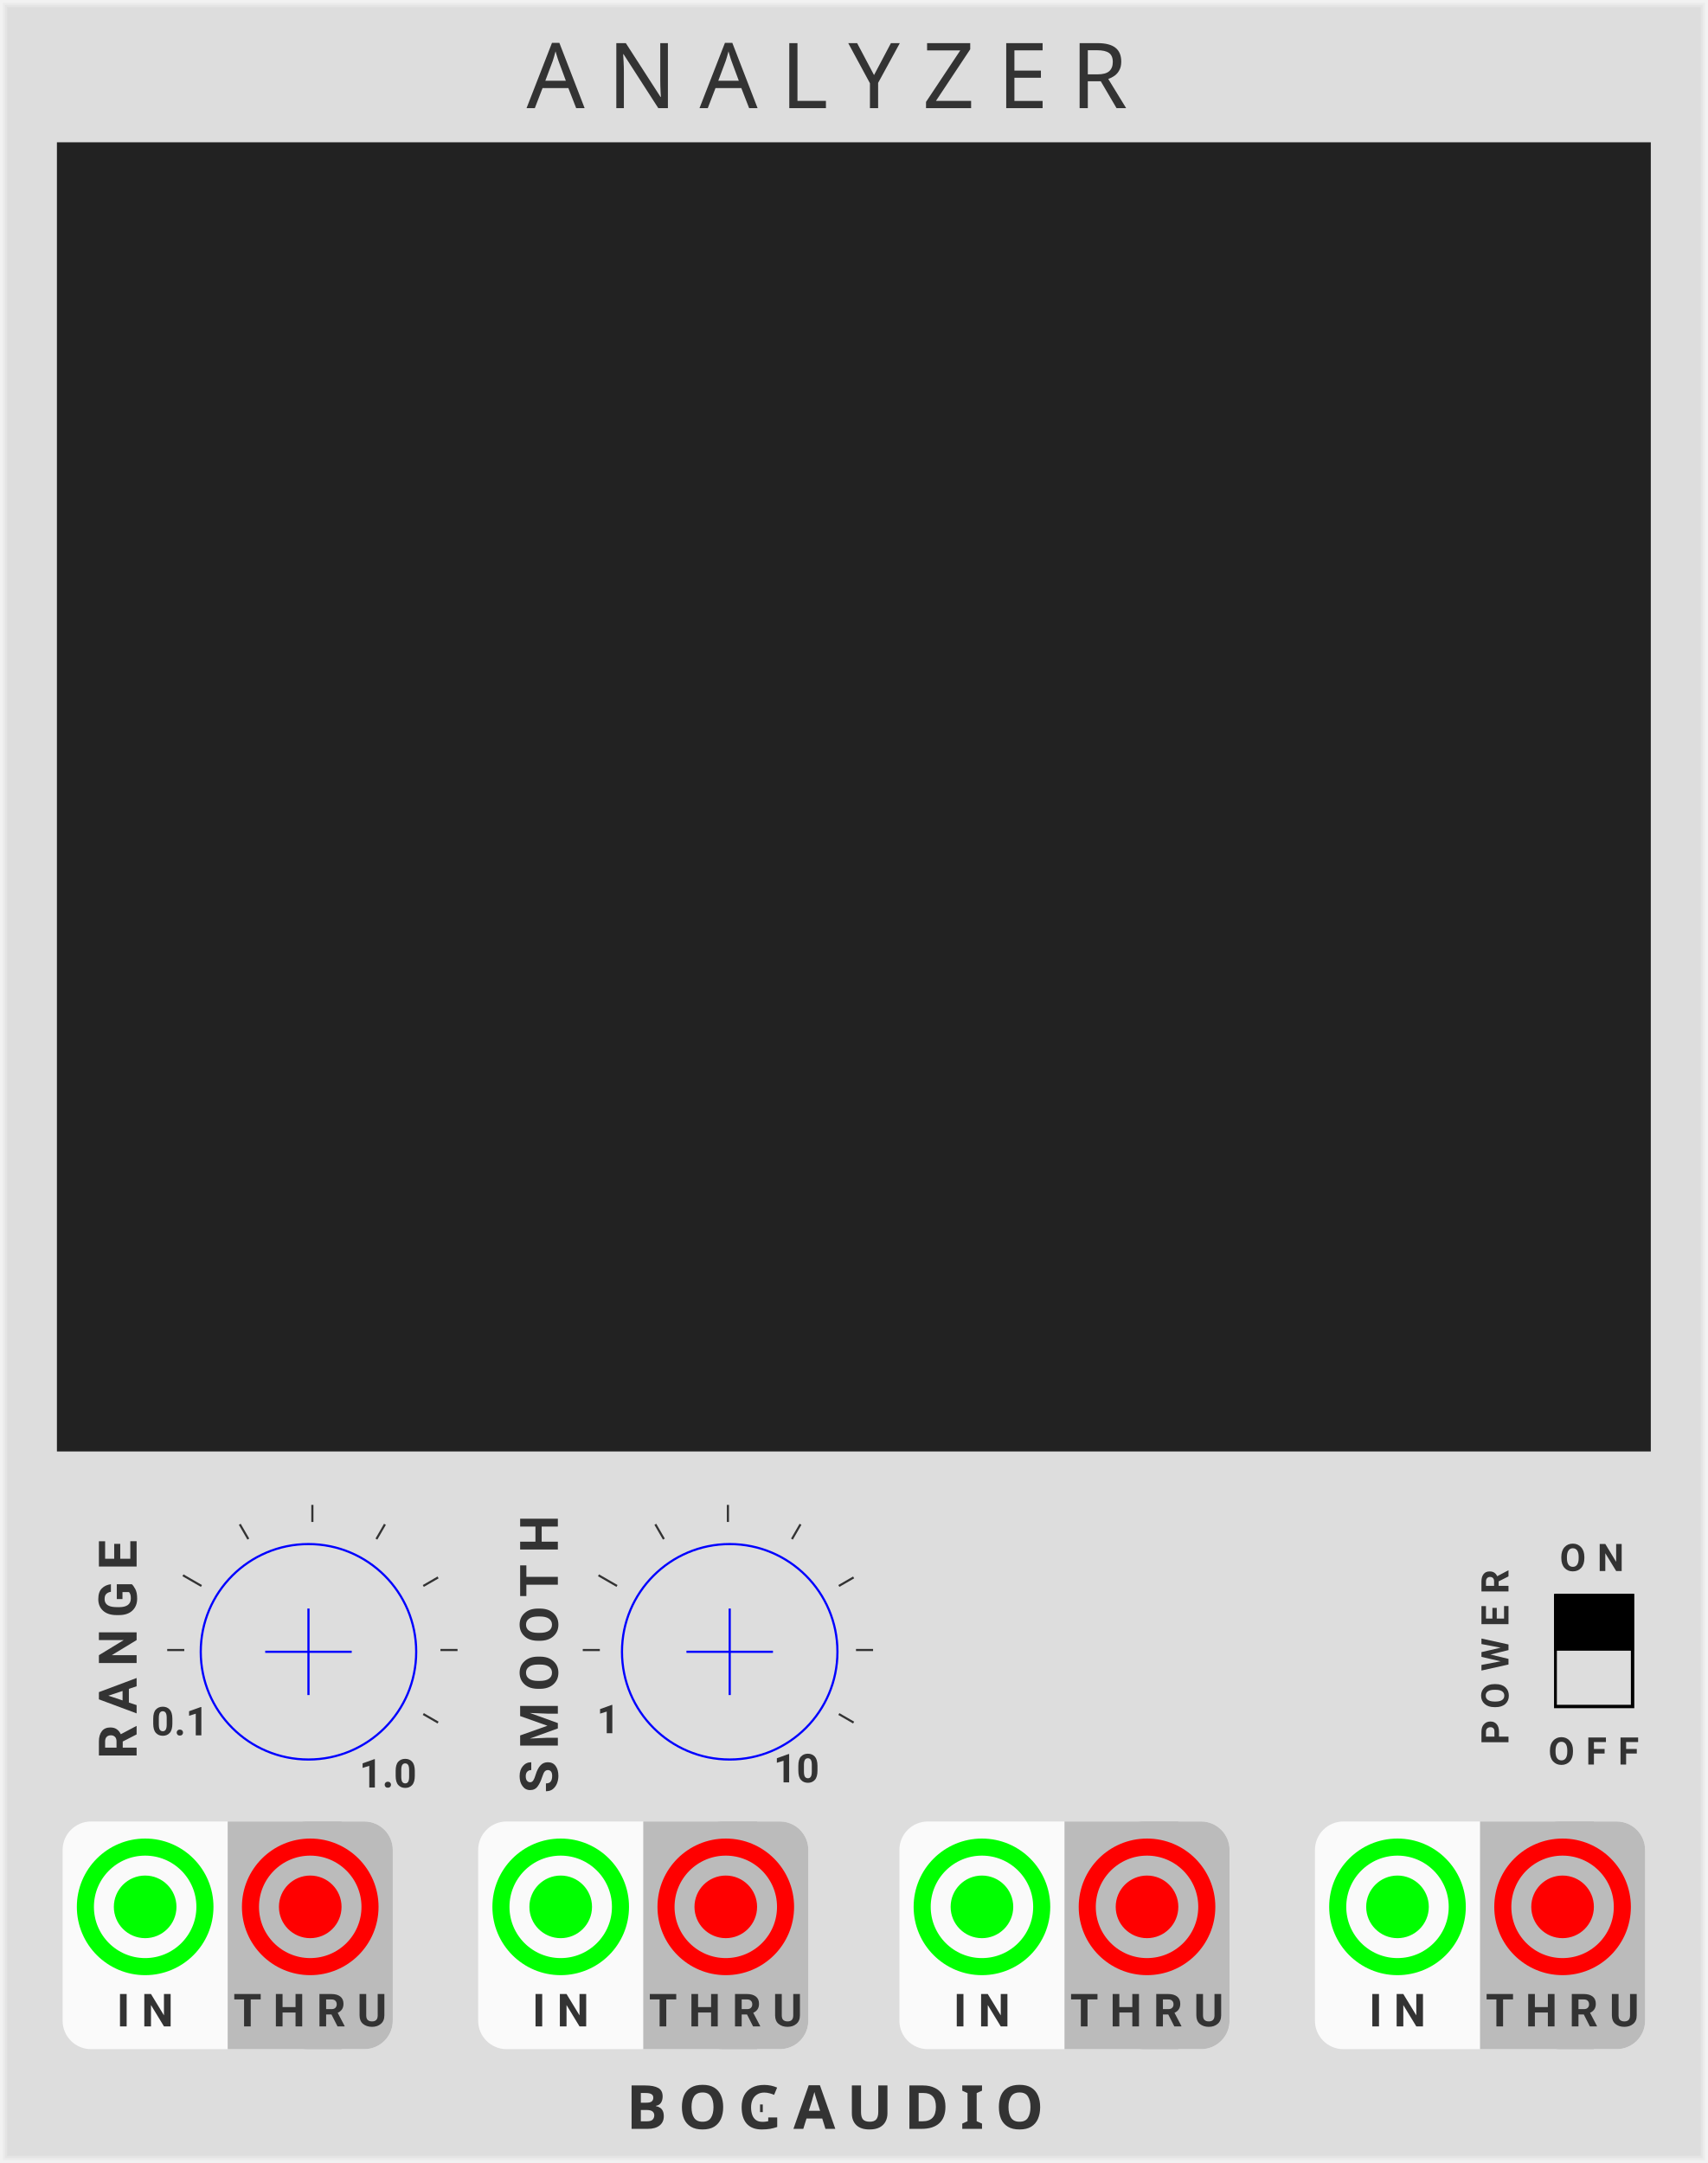
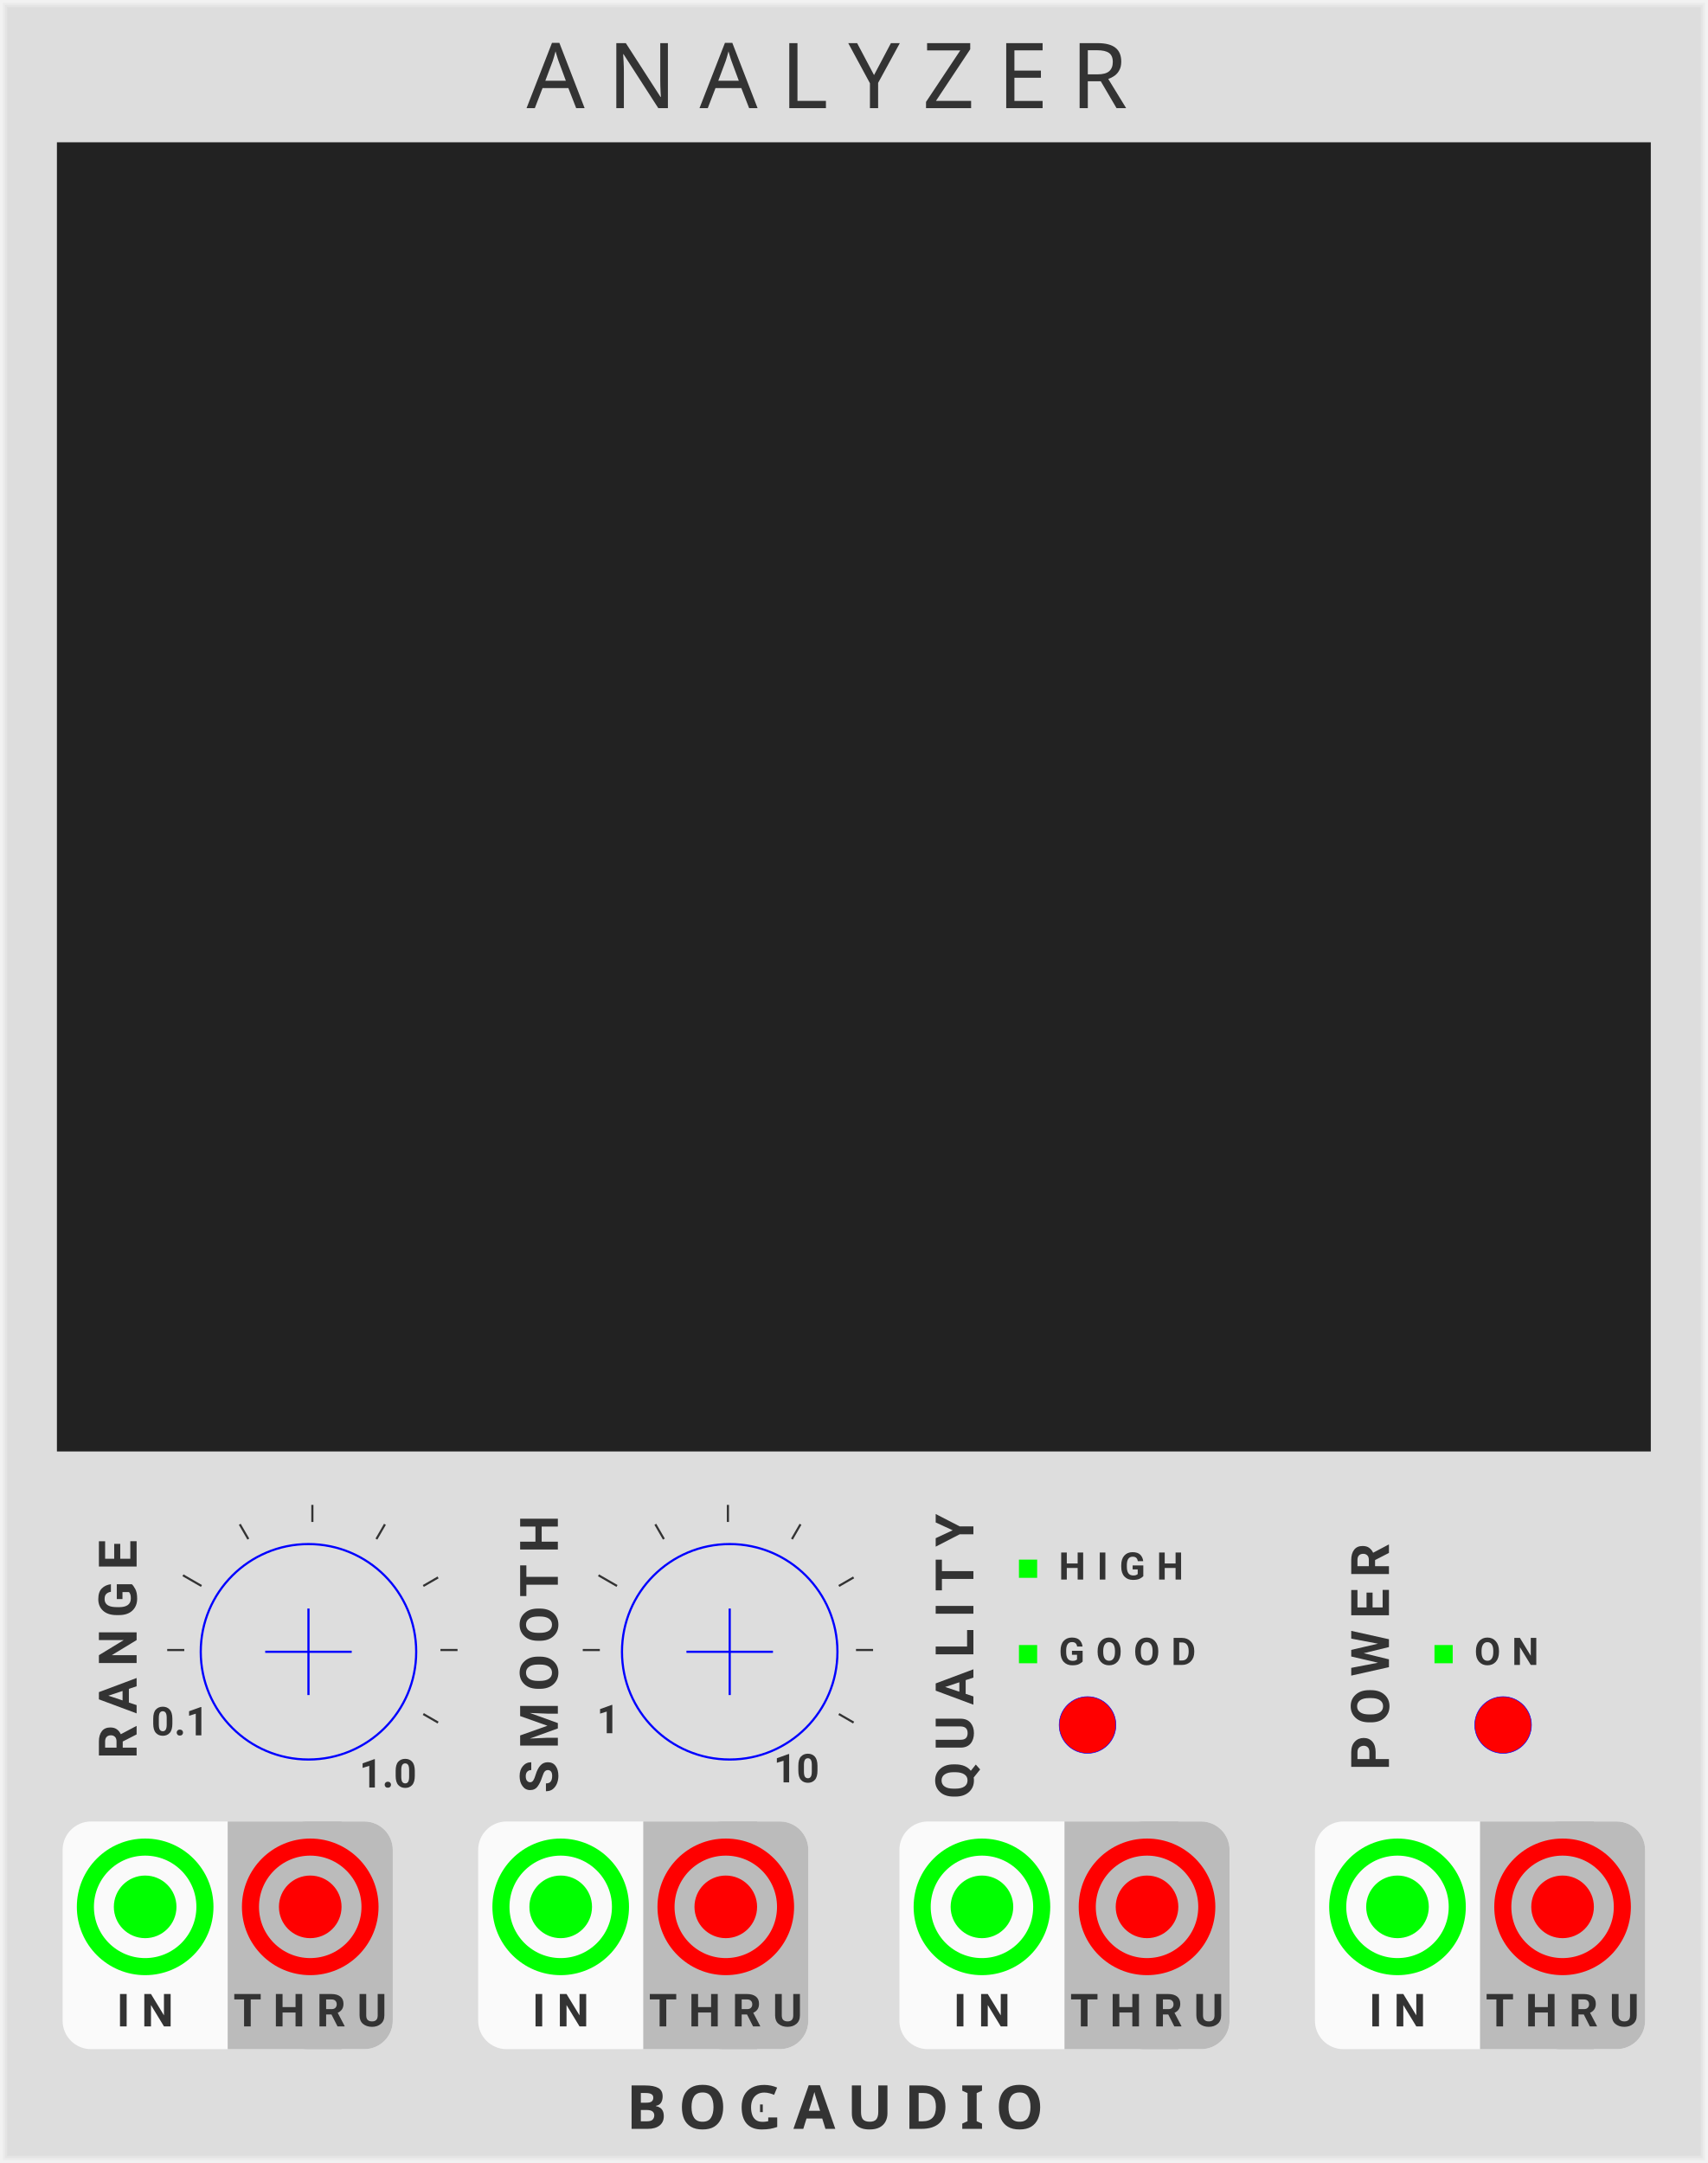
<svg xmlns="http://www.w3.org/2000/svg" xmlns:xlink="http://www.w3.org/1999/xlink" version="1.1" width="300" height="380" viewBox="0 0 300 380">
  <style>
    text {
      fill: #333;
      font-family: 'Roboto', sans-serif;
      font-weight: bold;
    }
    text.title {
      font-family: 'Comfortaa', sans-serif;
      font-weight: normal;
    }
    text.brand {
      font-family: 'Audiowide', sans-serif;
      font-weight: bold;
    }
  </style>
  <defs>
    <symbol id="display" viewBox="0 0 280px 230px">
      <rect cx="0" cy="0" width="280" height="230" fill="#222" />
    </symbol>
    <symbol id="knob" viewBox="0 0 100px 100px">
      <g transform="translate(50.5 50.5)">
        <polyline points="-20,0 20,0" stroke-width="1" stroke="#00f" />
        <polyline points="0,-20 0,20" stroke-width="1" stroke="#00f" />
        <circle cx="0" cy="0" r="49.8" stroke-width="1" stroke="#00f" fill="none" />
      </g>
    </symbol>
    <symbol id="knobguide-decimal" viewBox="0 0 100px 100px">
      <g transform="translate(50.5 50.5)">
        <g transform="rotate(-210) translate(30 0)">
          <g transform="translate(2 0) rotate(210)">
            <text font-size="7pt" transform="translate(-10 4)">0.1</text>
          </g>
        </g>
        <g transform="rotate(-180) translate(30 0)">
          <polyline points="0,0 4,0" stroke-width="0.5" stroke="#333" />
        </g>
        <g transform="rotate(-150) translate(30 0)">
          <polyline points="0,0 5,0" stroke-width="0.5" stroke="#333" />
        </g>
        <g transform="rotate(-120) translate(30 0)">
          <polyline points="0,0 4,0" stroke-width="0.5" stroke="#333" />
        </g>
        <g transform="rotate(-90) translate(30 0)">
          <polyline points="0,0 4,0" stroke-width="0.5" stroke="#333" />
        </g>
        <g transform="rotate(-60) translate(30 0)">
          <polyline points="0,0 4,0" stroke-width="0.5" stroke="#333" />
        </g>
        <g transform="rotate(-30) translate(30 0)">
          <polyline points="0,0 4,0" stroke-width="0.5" stroke="#333" />
        </g>
        <g transform="rotate(0) translate(30 0)">
          <polyline points="0,0 4,0" stroke-width="0.5" stroke="#333" />
        </g>
        <g transform="rotate(30) translate(30 0)">
          <polyline points="0,0 4,0" stroke-width="0.5" stroke="#333" />
        </g>
        <g transform="rotate(60) translate(30 0)">
          <g transform="translate(2 0) rotate(-60)">
            <text font-size="7pt" transform="translate(-5 4.5)">1.0</text>
          </g>
        </g>
      </g>
    </symbol>
    <symbol id="knobguide-integer" viewBox="0 0 100px 100px">
      <g transform="translate(50.5 50.5)">
        <g transform="rotate(-210) translate(30 0)">
          <g transform="translate(2 0) rotate(210)">
            <text font-size="7pt" transform="translate(-3 3.5)">1</text>
          </g>
        </g>
        <g transform="rotate(-180) translate(30 0)">
          <polyline points="0,0 4,0" stroke-width="0.5" stroke="#333" />
        </g>
        <g transform="rotate(-150) translate(30 0)">
          <polyline points="0,0 5,0" stroke-width="0.5" stroke="#333" />
        </g>
        <g transform="rotate(-120) translate(30 0)">
          <polyline points="0,0 4,0" stroke-width="0.5" stroke="#333" />
        </g>
        <g transform="rotate(-90) translate(30 0)">
          <polyline points="0,0 4,0" stroke-width="0.5" stroke="#333" />
        </g>
        <g transform="rotate(-60) translate(30 0)">
          <polyline points="0,0 4,0" stroke-width="0.5" stroke="#333" />
        </g>
        <g transform="rotate(-30) translate(30 0)">
          <polyline points="0,0 4,0" stroke-width="0.5" stroke="#333" />
        </g>
        <g transform="rotate(0) translate(30 0)">
          <polyline points="0,0 4,0" stroke-width="0.5" stroke="#333" />
        </g>
        <g transform="rotate(30) translate(30 0)">
          <polyline points="0,0 4,0" stroke-width="0.5" stroke="#333" />
        </g>
        <g transform="rotate(60) translate(30 0)">
          <g transform="translate(2 0) rotate(-60)">
            <text font-size="7pt" transform="translate(-5.3 3.3)">10</text>
          </g>
        </g>
      </g>
    </symbol>
    <symbol id="button" viewBox="0 0 100px 100px">
      <g transform="translate(50.5 50.5)">
        <circle cx="0" cy="0" r="49.8" stroke-width="1" stroke="#00f" fill="#f00" />
      </g>
    </symbol>
    <symbol id="switch" viewBox="0 0 70px 100px">
      <polyline points="1,1 69,1 69,99 1,99 1,1" stroke="#000" stroke-width="3" fill="none" />
      <rect x="0" y="0" width="70px" height="50px" stroke-width="0" fill="#000" />
    </symbol>
    <symbol id="input" viewBox="0 0 24px 24px">
      <g transform="translate(12 12)">
        <circle cx="0" cy="0" r="5" stroke-width="1" stroke="#0f0" fill="#0f0" />
        <circle cx="0" cy="0" r="10.5" stroke-width="3" stroke="#0f0" fill="none" />
      </g>
    </symbol>
    <symbol id="output" viewBox="0 0 24px 24px">
      <g transform="translate(12 12)">
        <circle cx="0" cy="0" r="5" stroke-width="1" stroke="#f00" fill="#f00" />
        <circle cx="0" cy="0" r="10.5" stroke-width="3" stroke="#f00" fill="none" />
      </g>
    </symbol>
    <symbol id="light" viewBox="0 0 1.1px 1.1px">
      <rect width="3.2" height="3.2" fill="#0f0" />
    </symbol>
  </defs>
  <rect width="100%" height="100%" fill="#ddd" />
  <polyline points="1,1 299,1 299,379 1,379 1,1" stroke="#e4e4e4" stroke-width="0.5" fill="none" />
  <polyline points="0.5,0.5 299.5,0.5 299.5,379.5 0.5,379.5 0.5,0.5" stroke="#ebebeb" stroke-width="0.8" fill="none" />
  <polyline points="0,0 300,0 300,380 0,380 0,0" stroke="#f2f2f2" stroke-width="1" fill="none" />
  <text class="title" x="92.5" y="19" font-size="12pt" letter-spacing="4px">ANALYZER</text>
  <g transform="translate(110 374)">
    <text class="brand" font-size="8pt" letter-spacing="2px">BOGAUDIO</text>
    <rect width="3.0" height="3" fill="#ddd" transform="translate(24 -5)" />
  </g>
  <g transform="translate(10 25)">
    <use id="DISPLAY_WIDGET" xlink:href="#display" />
  </g>
  <g transform="translate(0 320)">
    <g transform="translate(11 0)">
      <rect width="58" height="40" rx="5" fill="#fafafa" />
      <rect width="20" height="40" rx="5" fill="#bbb" transform="translate(38)" />
      <rect width="20" height="40" fill="#bbb" transform="translate(29)" />
      <use id="SIGNALA_INPUT" xlink:href="#input" transform="translate(2.5 3)" />
      <use id="SIGNALA_OUTPUT" xlink:href="#output" transform="translate(31.5 3)" />
      <text font-size="6pt" letter-spacing="2px" transform="translate(9.5 36)">IN</text>
      <text font-size="6pt" letter-spacing="2px" transform="translate(30 36)">THRU</text>
    </g>
    <g transform="translate(84 0)">
      <rect width="58" height="40" rx="5" fill="#fafafa" />
      <rect width="20" height="40" rx="5" fill="#bbb" transform="translate(38)" />
      <rect width="20" height="40" fill="#bbb" transform="translate(29)" />
      <use id="SIGNALB_INPUT" xlink:href="#input" transform="translate(2.5 3)" />
      <use id="SIGNALB_OUTPUT" xlink:href="#output" transform="translate(31.5 3)" />
      <text font-size="6pt" letter-spacing="2px" transform="translate(9.5 36)">IN</text>
      <text font-size="6pt" letter-spacing="2px" transform="translate(30 36)">THRU</text>
    </g>
    <g transform="translate(158 0)">
      <rect width="58" height="40" rx="5" fill="#fafafa" />
      <rect width="20" height="40" rx="5" fill="#bbb" transform="translate(38)" />
      <rect width="20" height="40" fill="#bbb" transform="translate(29)" />
      <use id="SIGNALC_INPUT" xlink:href="#input" transform="translate(2.5 3)" />
      <use id="SIGNALC_OUTPUT" xlink:href="#output" transform="translate(31.5 3)" />
      <text font-size="6pt" letter-spacing="2px" transform="translate(9.5 36)">IN</text>
      <text font-size="6pt" letter-spacing="2px" transform="translate(30 36)">THRU</text>
    </g>
    <g transform="translate(231 0)">
      <rect width="58" height="40" rx="5" fill="#fafafa" />
      <rect width="20" height="40" rx="5" fill="#bbb" transform="translate(38)" />
      <rect width="20" height="40" fill="#bbb" transform="translate(29)" />
      <use id="SIGNALD_INPUT" xlink:href="#input" transform="translate(2.5 3)" />
      <use id="SIGNALD_OUTPUT" xlink:href="#output" transform="translate(31.5 3)" />
      <text font-size="6pt" letter-spacing="2px" transform="translate(9.5 36)">IN</text>
      <text font-size="6pt" letter-spacing="2px" transform="translate(30 36)">THRU</text>
    </g>
  </g>
  <g transform="translate(0 271)">
    <g transform="translate(35 0)">
      <use id="RANGE_PARAM" xlink:href="#knob" transform="translate(0 0) scale(0.38)" />
      <text font-size="7pt" letter-spacing="2px" transform="rotate(-90) translate(-38 -11)">RANGE</text>
    </g>
    <g transform="translate(109 0)">
      <use id="SMOOTH_PARAM" xlink:href="#knob" transform="translate(0 0) scale(0.38)" />
      <text font-size="7pt" letter-spacing="2px" transform="rotate(-90) translate(-44 -11)">SMOOTH</text>
    </g>
-     <g transform="translate(273 5)">
-       <text font-size="5pt" letter-spacing="2px" transform="translate(-8 30.5) rotate(270)">POWER</text>
-       <text font-size="5pt" letter-spacing="2px" transform="translate(1 0)">ON</text>
-       <use id="POWER_PARAM" xlink:href="#switch" transform="translate(0 4) scale(0.2)" />
-       <text font-size="5pt" letter-spacing="2px" transform="translate(-1 34)">OFF</text>
+     <g transform="translate(182 0)">
+       <g transform="translate(-3 0)">
+         <g transform="translate(0 3)">
+           <use id="QUALITY_HIGH_LIGHT" xlink:href="#light" transform="translate(0 0)" />
+           <text font-size="5pt" letter-spacing="2px" transform="translate(7 3.5)">HIGH</text>
+         </g>
+         <g transform="translate(0 18)">
+           <use id="QUALITY_GOOD_LIGHT" xlink:href="#light" transform="translate(0 0)" />
+           <text font-size="5pt" letter-spacing="2px" transform="translate(7 3.5)">GOOD</text>
+         </g>
+         <g transform="translate(7 27)">
+           <use id="QUALITY_PARAM" xlink:href="#button" transform="scale(0.1)" />
+         </g>
+       </g>
+       <text font-size="7pt" letter-spacing="2px" transform="rotate(-90) translate(-45 -11)">QUALITY</text>
+     </g>
+     <g transform="translate(255 0)">
+       <g transform="translate(-3 0)">
+         <g transform="translate(0 18)">
+           <use id="POWER_ON_LIGHT" xlink:href="#light" transform="translate(0 0)" />
+           <text font-size="5pt" letter-spacing="2px" transform="translate(7 3.5)">ON</text>
+         </g>
+         <g transform="translate(7 27)">
+           <use id="POWER_PARAM" xlink:href="#button" transform="scale(0.1)" />
+         </g>
+       </g>
+       <text font-size="7pt" letter-spacing="2px" transform="rotate(-90) translate(-40 -11)">POWER</text>
    </g>
  </g>
  <use xlink:href="#knobguide-decimal" transform=" translate(17 252) scale(0.75)" />
  <use xlink:href="#knobguide-integer" transform=" translate(90 252) scale(0.75)" />
</svg>
